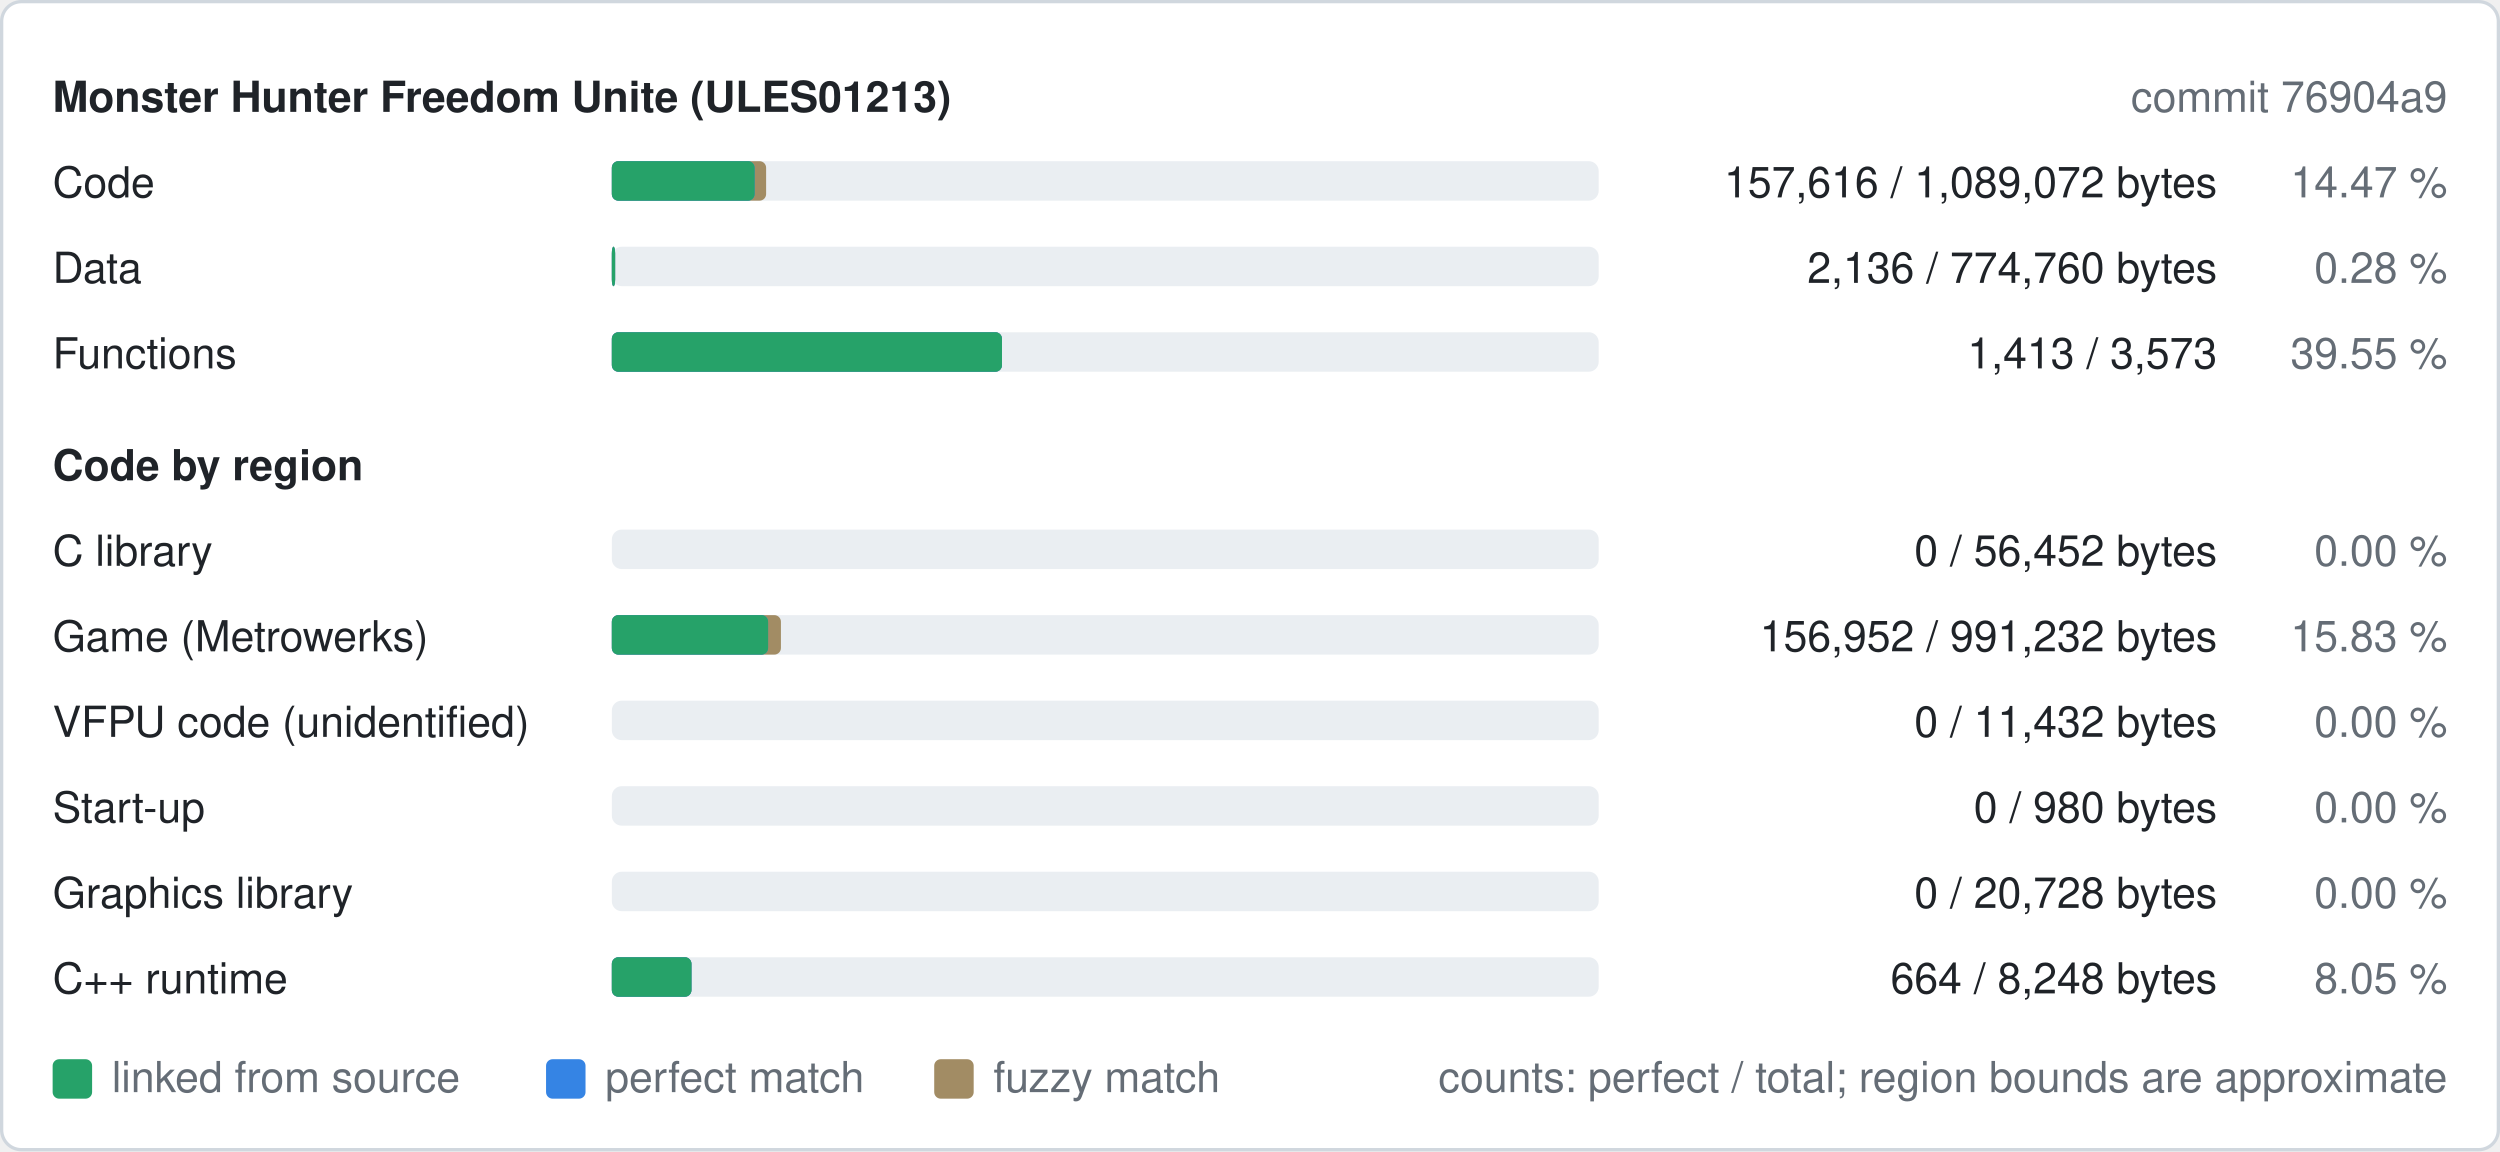
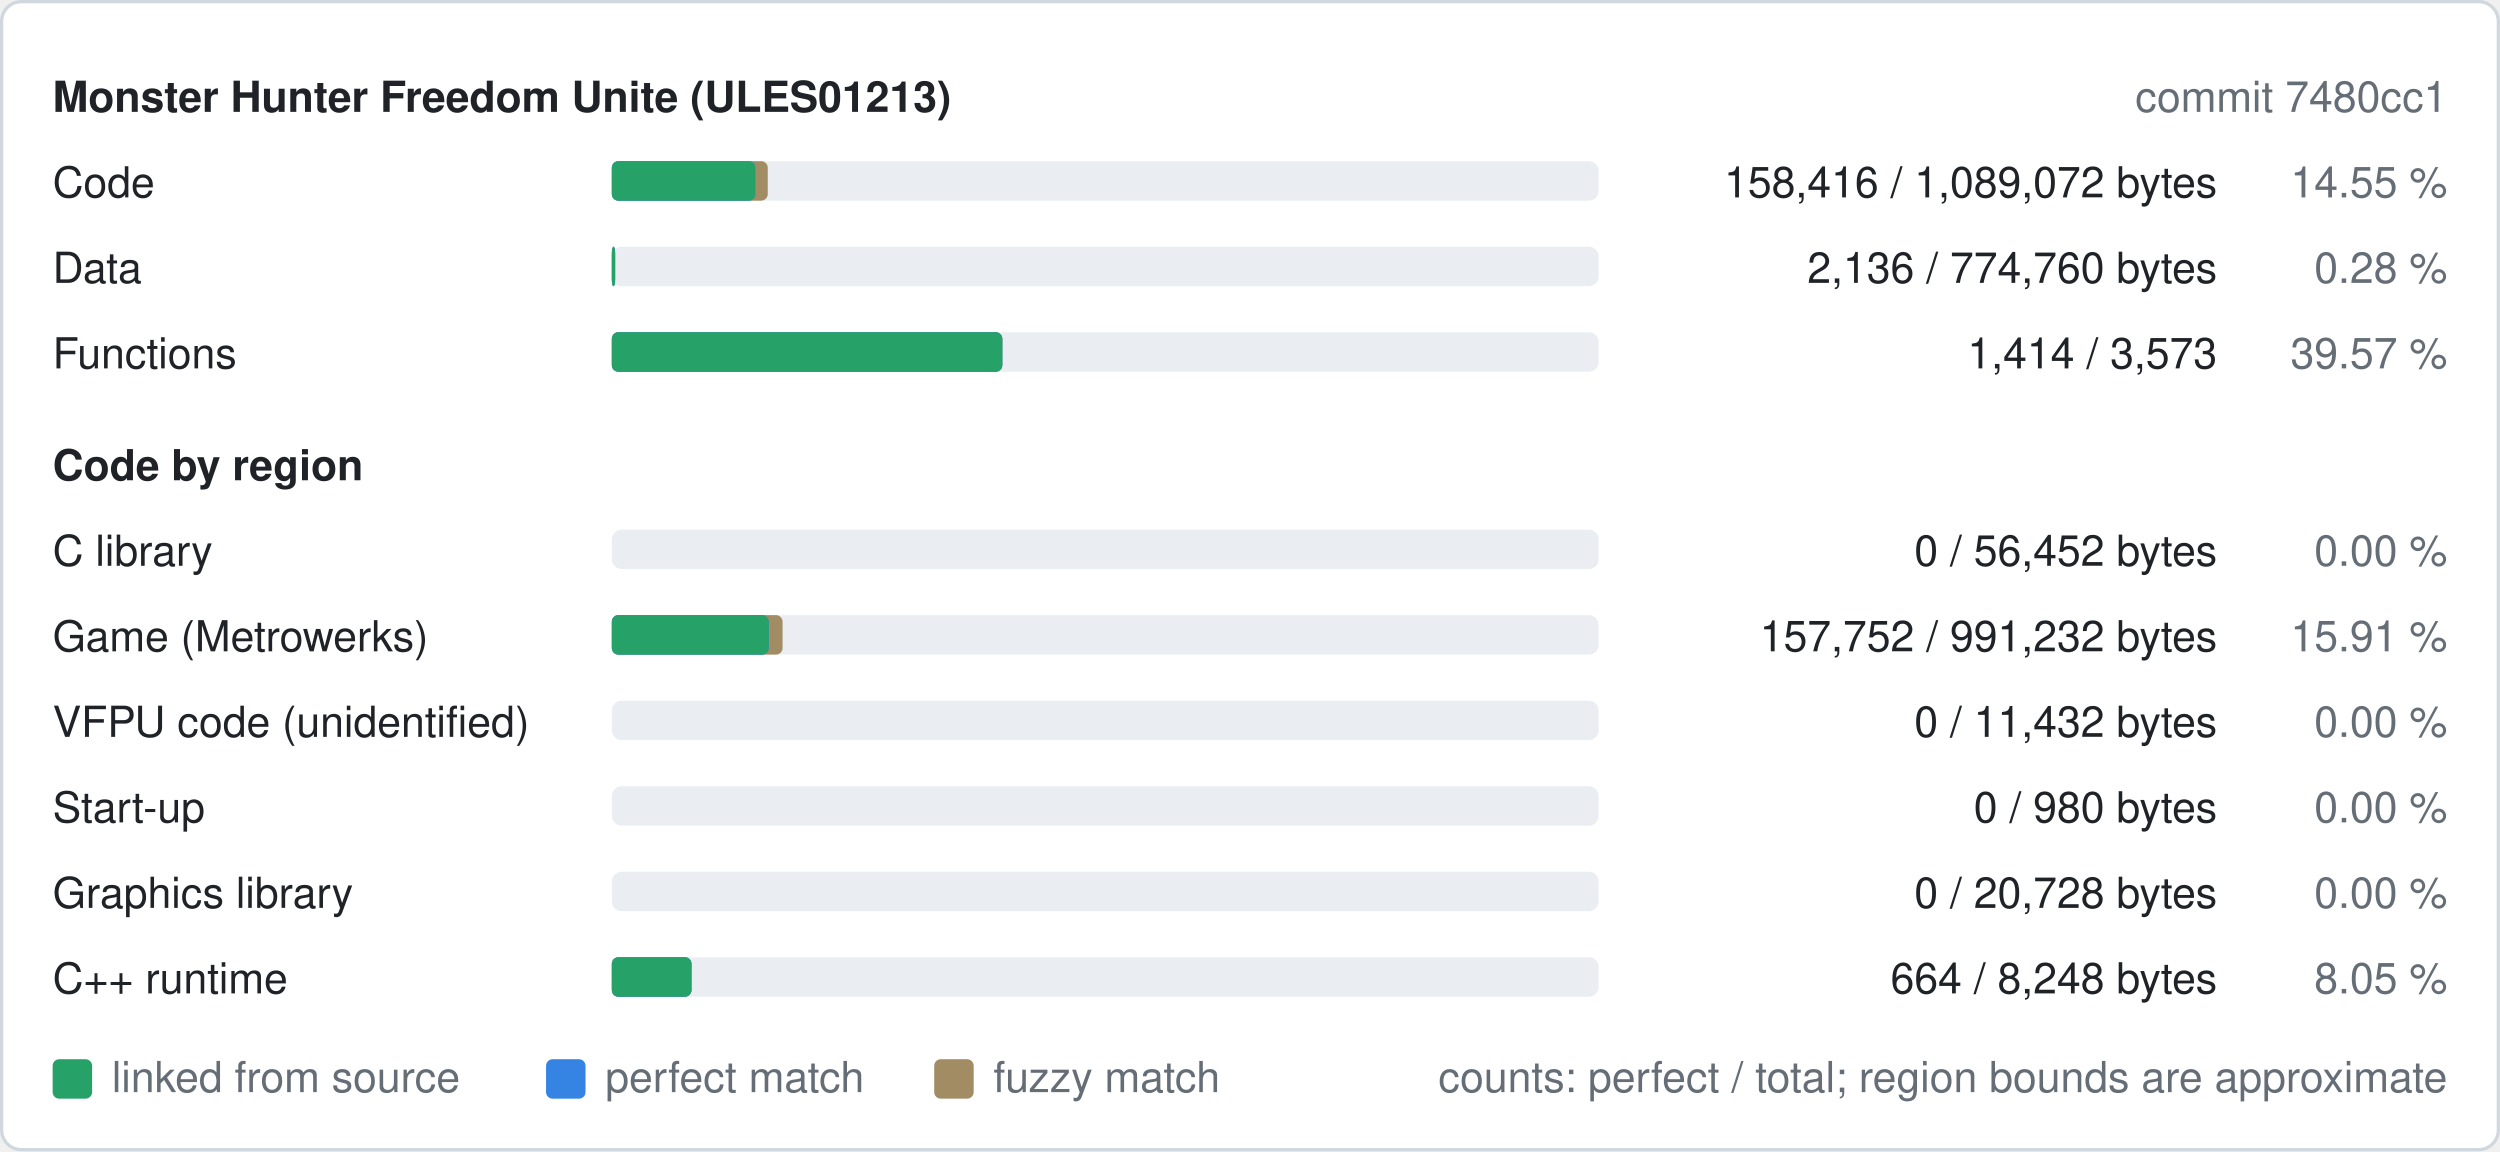
<svg xmlns="http://www.w3.org/2000/svg" width="760" height="350" viewBox="0 0 760 350" role="img" aria-label="Decompilation progress of ULES01213">
  <style>
text{font-family:-apple-system,BlinkMacSystemFont,"Segoe UI",Helvetica,Arial,sans-serif;font-size:13px}
.b{font-weight:600}
.bg{fill:#ffffff;stroke:#d0d7de}.t{fill:#1f2328}.m{fill:#656d76}.track{fill:#eaeef2}.fuzzy{fill:#a28c64}.perfect{fill:#3584e4}.linked{fill:#26a269}
@media (prefers-color-scheme: dark){.bg{fill:#0d1117;stroke:#30363d}.t{fill:#e6edf3}.m{fill:#8d96a0}.track{fill:#21262d}.fuzzy{fill:#a28c64}.perfect{fill:#3584e4}.linked{fill:#2ec27e}}
</style>
  <rect class="bg" x="0.5" y="0.5" width="759" height="349" rx="6" />
  <text class="t b" x="16" y="34">Monster Hunter Freedom Unite (ULES01213)</text>
-   <text class="m" x="744" y="34" text-anchor="end">commit 76904a9</text>
+   <text class="m" x="744" y="34" text-anchor="end">commit 7480cc1</text>
  <text class="t" x="16" y="60">Code</text>
  <rect class="track" x="186" y="49" width="300" height="12" rx="3" />
-   <rect class="fuzzy" x="186" y="49" width="46.9" height="12" rx="2" />
-   <rect class="perfect" x="186" y="49" width="43.4" height="12" rx="2" />
-   <rect class="linked" x="186" y="49" width="43.4" height="12" rx="2" />
-   <text class="t" x="674" y="60" text-anchor="end">157,616 / 1,089,072 bytes</text>
-   <text class="m" x="744" y="60" text-anchor="end">14.47 %</text>
+   <rect class="fuzzy" x="186" y="49" width="47.4" height="12" rx="2" />
+   <rect class="perfect" x="186" y="49" width="43.6" height="12" rx="2" />
+   <rect class="linked" x="186" y="49" width="43.6" height="12" rx="2" />
+   <text class="t" x="674" y="60" text-anchor="end">158,416 / 1,089,072 bytes</text>
+   <text class="m" x="744" y="60" text-anchor="end">14.55 %</text>
  <text class="t" x="16" y="86">Data</text>
  <rect class="track" x="186" y="75" width="300" height="12" rx="3" />
  <rect class="fuzzy" x="186" y="75" width="1.0" height="12" rx="2" />
  <rect class="perfect" x="186" y="75" width="1.0" height="12" rx="2" />
  <rect class="linked" x="186" y="75" width="1.0" height="12" rx="2" />
  <text class="t" x="674" y="86" text-anchor="end">2,136 / 774,760 bytes</text>
  <text class="m" x="744" y="86" text-anchor="end">0.28 %</text>
  <text class="t" x="16" y="112">Functions</text>
  <rect class="track" x="186" y="101" width="300" height="12" rx="3" />
-   <rect class="fuzzy" x="186" y="101" width="118.6" height="12" rx="2" />
-   <rect class="perfect" x="186" y="101" width="118.6" height="12" rx="2" />
-   <rect class="linked" x="186" y="101" width="118.6" height="12" rx="2" />
-   <text class="t" x="674" y="112" text-anchor="end">1,413 / 3,573</text>
-   <text class="m" x="744" y="112" text-anchor="end">39.55 %</text>
+   <rect class="fuzzy" x="186" y="101" width="118.7" height="12" rx="2" />
+   <rect class="perfect" x="186" y="101" width="118.7" height="12" rx="2" />
+   <rect class="linked" x="186" y="101" width="118.7" height="12" rx="2" />
+   <text class="t" x="674" y="112" text-anchor="end">1,414 / 3,573</text>
+   <text class="m" x="744" y="112" text-anchor="end">39.57 %</text>
  <text class="t b" x="16" y="146">Code by region</text>
  <text class="t" x="16" y="172">C library</text>
  <rect class="track" x="186" y="161" width="300" height="12" rx="3" />
  <text class="t" x="674" y="172" text-anchor="end">0 / 56,452 bytes</text>
  <text class="m" x="744" y="172" text-anchor="end">0.00 %</text>
  <text class="t" x="16" y="198">Game (Metrowerks)</text>
  <rect class="track" x="186" y="187" width="300" height="12" rx="3" />
-   <rect class="fuzzy" x="186" y="187" width="51.4" height="12" rx="2" />
-   <rect class="perfect" x="186" y="187" width="47.5" height="12" rx="2" />
-   <rect class="linked" x="186" y="187" width="47.5" height="12" rx="2" />
-   <text class="t" x="674" y="198" text-anchor="end">156,952 / 991,232 bytes</text>
-   <text class="m" x="744" y="198" text-anchor="end">15.83 %</text>
+   <rect class="fuzzy" x="186" y="187" width="51.9" height="12" rx="2" />
+   <rect class="perfect" x="186" y="187" width="47.7" height="12" rx="2" />
+   <rect class="linked" x="186" y="187" width="47.7" height="12" rx="2" />
+   <text class="t" x="674" y="198" text-anchor="end">157,752 / 991,232 bytes</text>
+   <text class="m" x="744" y="198" text-anchor="end">15.91 %</text>
  <text class="t" x="16" y="224">VFPU code (unidentified)</text>
  <rect class="track" x="186" y="213" width="300" height="12" rx="3" />
  <text class="t" x="674" y="224" text-anchor="end">0 / 11,432 bytes</text>
  <text class="m" x="744" y="224" text-anchor="end">0.00 %</text>
  <text class="t" x="16" y="250">Start-up</text>
  <rect class="track" x="186" y="239" width="300" height="12" rx="3" />
  <text class="t" x="674" y="250" text-anchor="end">0 / 980 bytes</text>
  <text class="m" x="744" y="250" text-anchor="end">0.00 %</text>
  <text class="t" x="16" y="276">Graphics library</text>
  <rect class="track" x="186" y="265" width="300" height="12" rx="3" />
  <text class="t" x="674" y="276" text-anchor="end">0 / 20,728 bytes</text>
  <text class="m" x="744" y="276" text-anchor="end">0.00 %</text>
  <text class="t" x="16" y="302">C++ runtime</text>
  <rect class="track" x="186" y="291" width="300" height="12" rx="3" />
  <rect class="fuzzy" x="186" y="291" width="24.2" height="12" rx="2" />
  <rect class="perfect" x="186" y="291" width="24.2" height="12" rx="2" />
  <rect class="linked" x="186" y="291" width="24.2" height="12" rx="2" />
  <text class="t" x="674" y="302" text-anchor="end">664 / 8,248 bytes</text>
  <text class="m" x="744" y="302" text-anchor="end">8.05 %</text>
  <rect class="linked" x="16" y="322" width="12" height="12" rx="2" />
  <text class="m" x="34" y="332">linked from source</text>
  <rect class="perfect" x="166" y="322" width="12" height="12" rx="2" />
  <text class="m" x="184" y="332">perfect match</text>
  <rect class="fuzzy" x="284" y="322" width="12" height="12" rx="2" />
  <text class="m" x="302" y="332">fuzzy match</text>
  <text class="m" x="744" y="332" text-anchor="end">counts: perfect / total; region bounds are approximate</text>
</svg>
